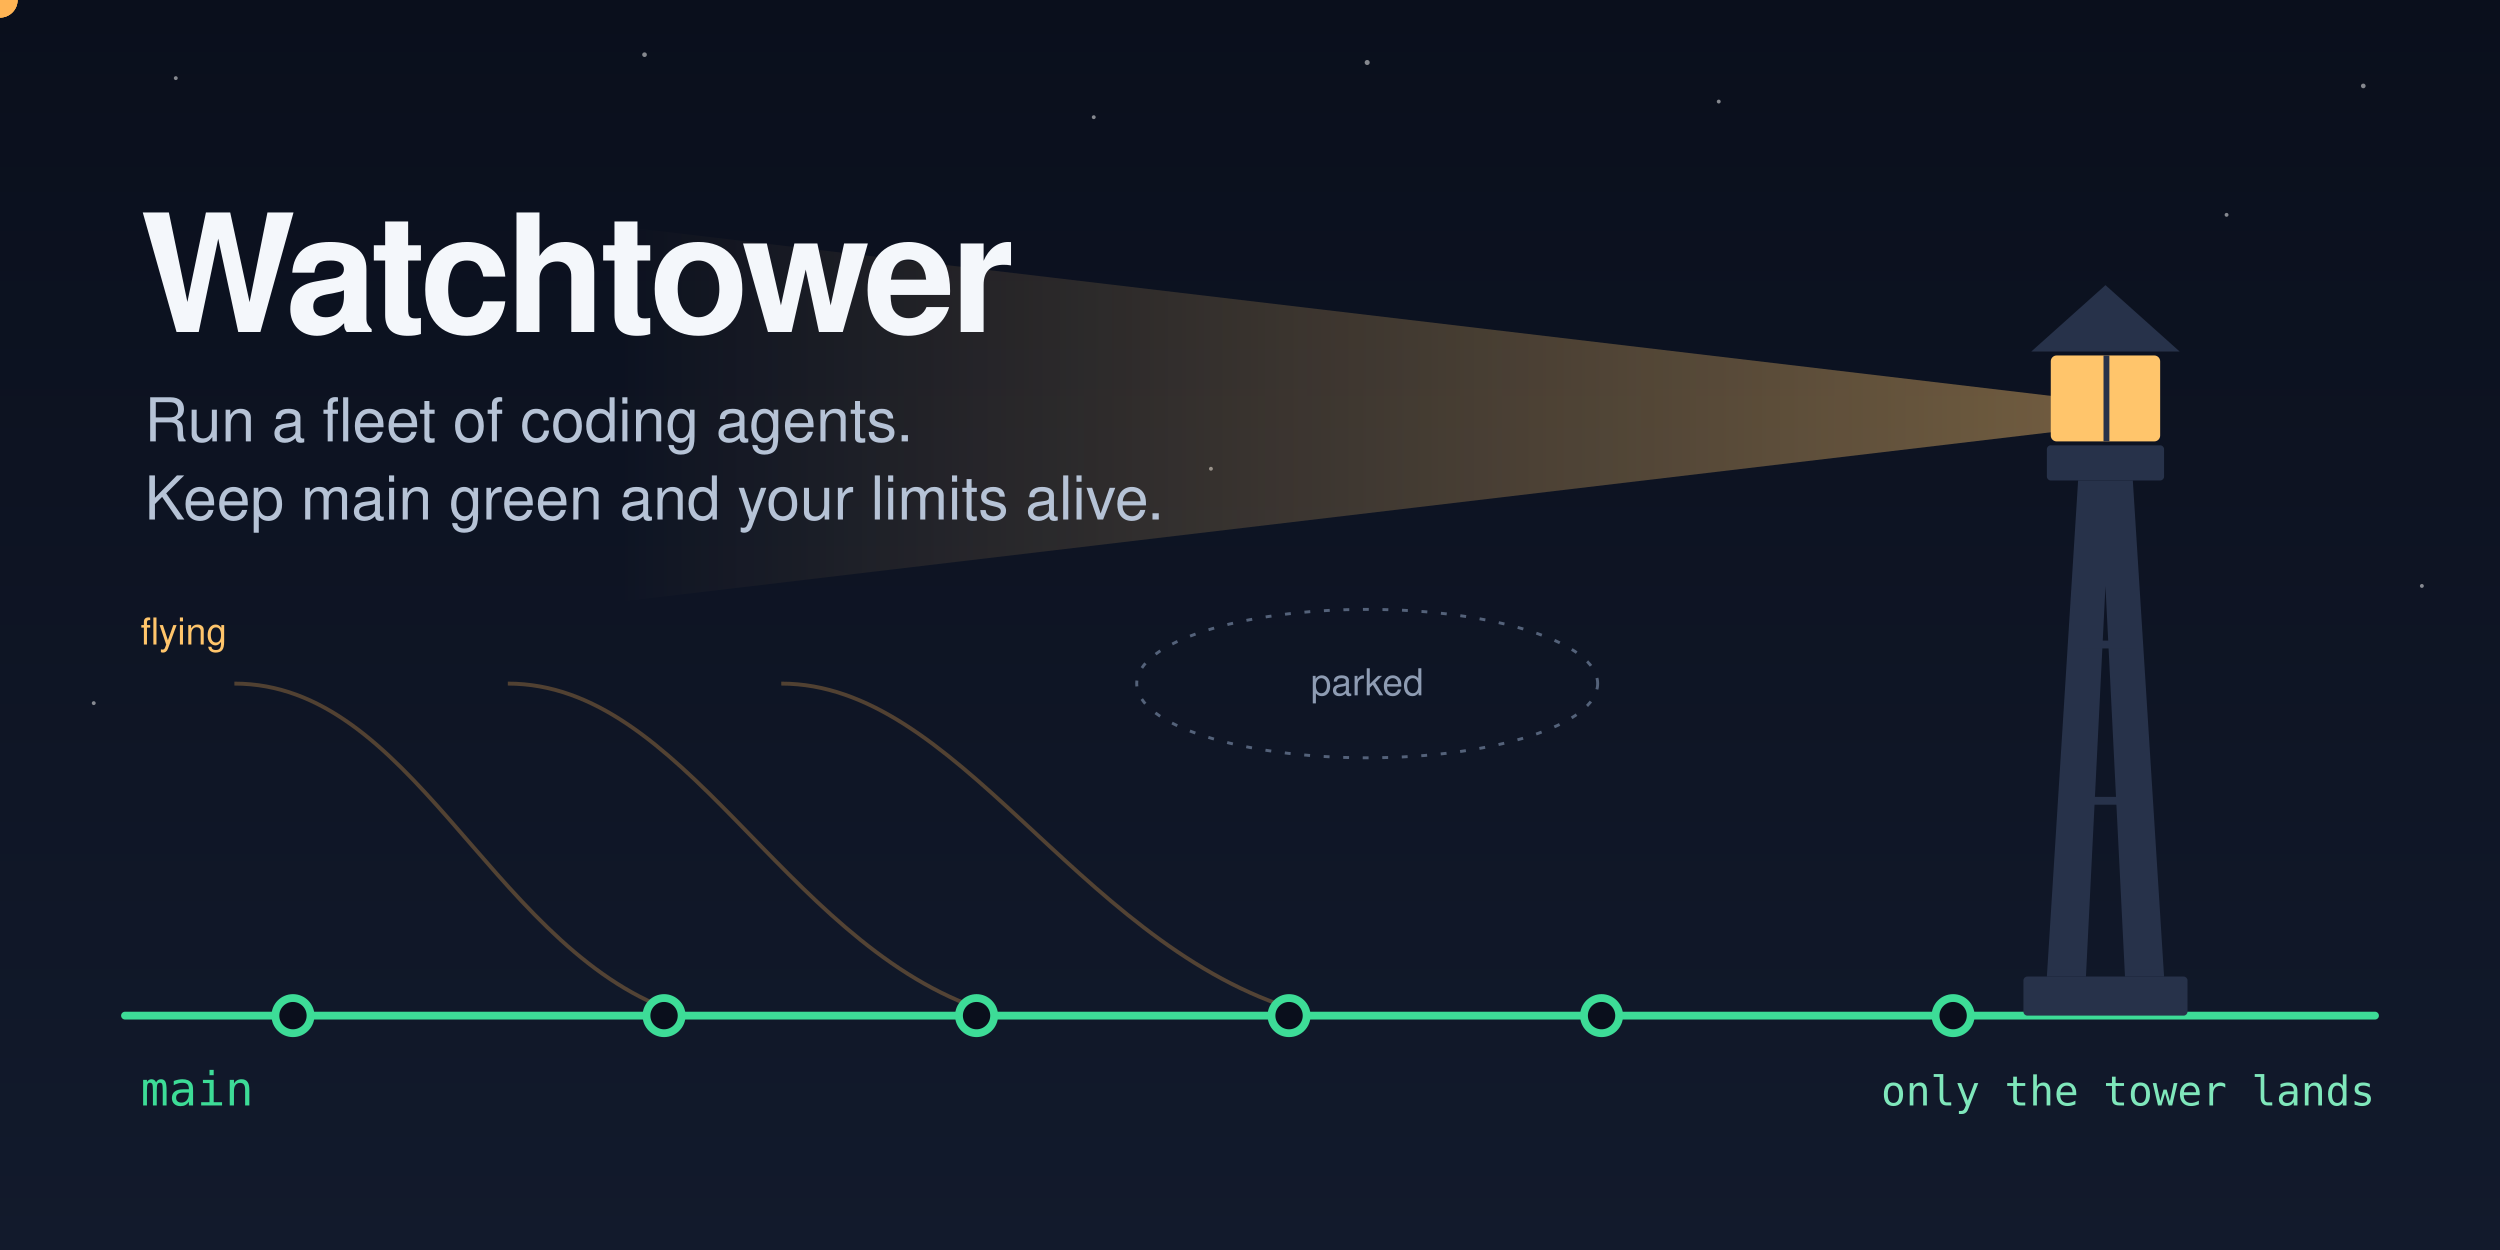
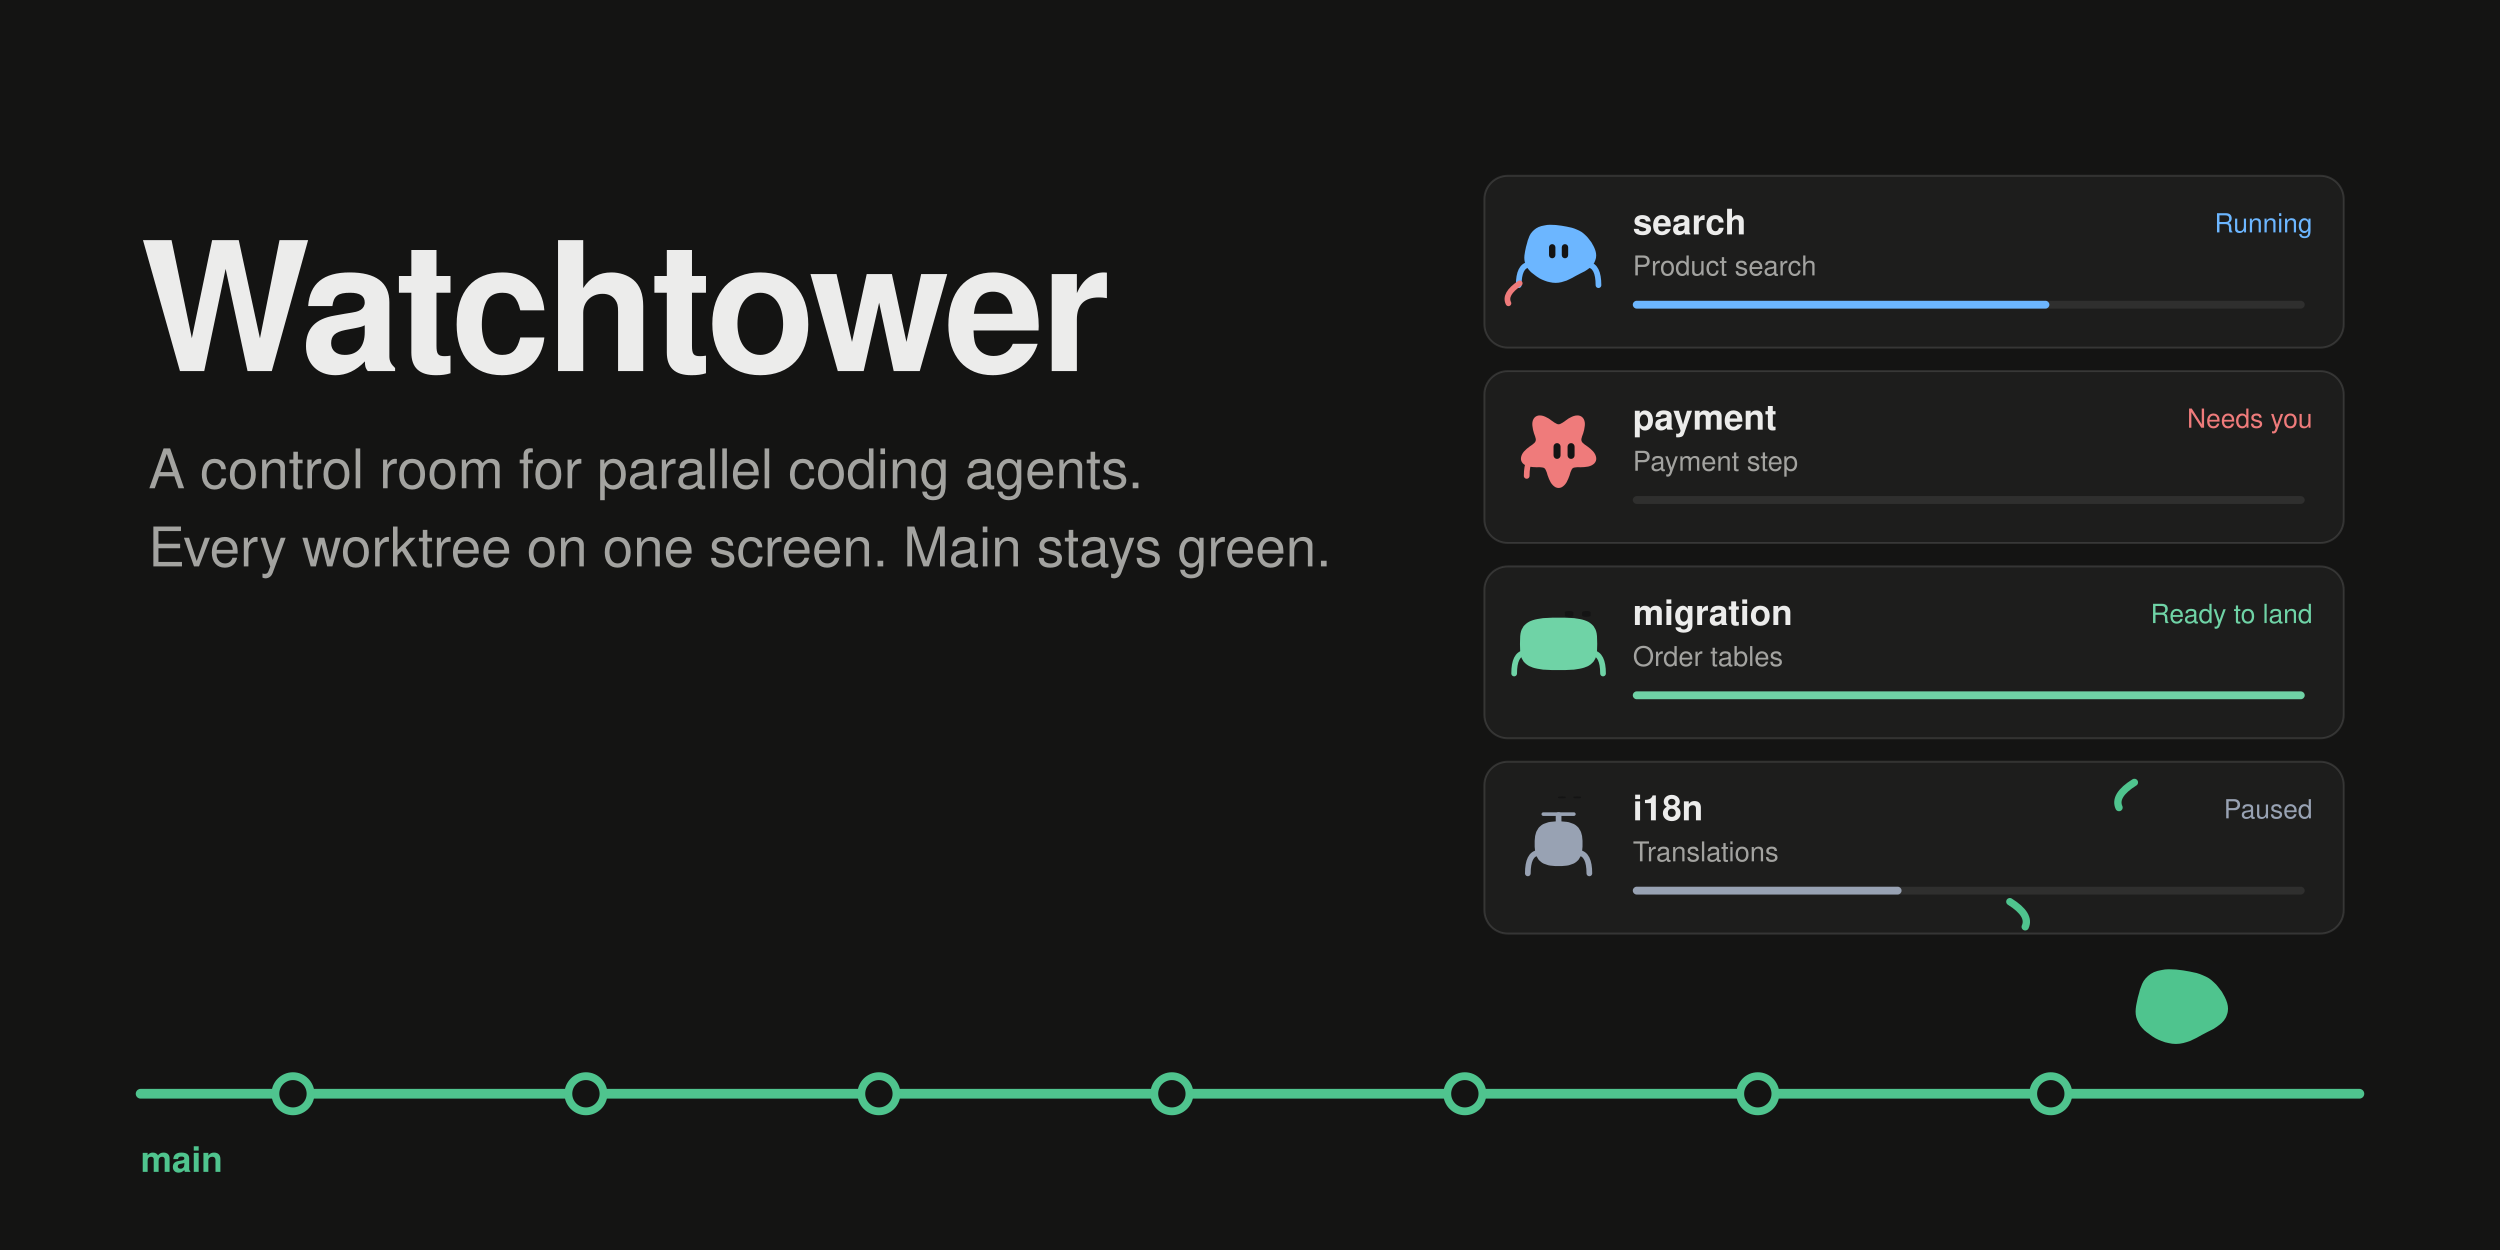
- <svg xmlns="http://www.w3.org/2000/svg" viewBox="0 0 1280 640" width="1280" height="640" role="img" aria-label="Watchtower: a lit tower watches agents land on the main branch while others wait parked in a holding ring.">
-   <defs>
-     <linearGradient id="sky" x1="0" y1="0" x2="0" y2="1">
-       <stop offset="0" stop-color="#0A0F1C" />
-       <stop offset="1" stop-color="#121A2C" />
-     </linearGradient>
-     <linearGradient id="beam" x1="1" y1="0" x2="0" y2="0">
-       <stop offset="0" stop-color="#FFC56B" stop-opacity=".42" />
-       <stop offset="1" stop-color="#FFC56B" stop-opacity="0" />
-     </linearGradient>
-     <style>
-       text{font-family:-apple-system,BlinkMacSystemFont,"Segoe UI",Helvetica,Arial,sans-serif}
-       .mono{font-family:ui-monospace,SFMono-Regular,Menlo,Consolas,monospace}
-     </style>
-   </defs>
-   <rect width="1280" height="640" fill="url(#sky)" />
-   <g fill="#fff" opacity=".5">
-     <circle cx="90" cy="40" r="1" />
-     <circle cx="330" cy="28" r="1.2" />
-     <circle cx="560" cy="60" r="1" />
-     <circle cx="700" cy="32" r="1.3" />
-     <circle cx="880" cy="52" r="1" />
-     <circle cx="1210" cy="44" r="1.2" />
-     <circle cx="1140" cy="110" r="1" />
-     <circle cx="620" cy="240" r="1" />
-     <circle cx="48" cy="360" r="1" />
-     <circle cx="1240" cy="300" r="1" />
-   </g>
-   <g transform="translate(1078 212)">
-     <polygon points="0,-6 -760,-96 -760,96 0,6" fill="url(#beam)">
-       <animateTransform attributeName="transform" type="rotate" values="-13;11;-13" dur="9s" repeatCount="indefinite" calcMode="spline" keySplines=".45 0 .55 1;.45 0 .55 1" />
-     </polygon>
-   </g>
-   <text x="72" y="170" font-size="84" font-weight="750" letter-spacing="-2.5" fill="#F4F7FB">Watchtower</text>
-   <text x="74" y="226" font-size="31" fill="#B6C3D6">Run a fleet of coding agents.</text>
-   <text x="74" y="266" font-size="31" fill="#B6C3D6">Keep main green and your limits alive.</text>
-   <ellipse cx="700" cy="350" rx="118" ry="38" fill="none" stroke="#54627A" stroke-width="1.5" stroke-dasharray="3 7" />
-   <g fill="#7C8AA2">
-     <circle r="7">
-       <animateMotion dur="14s" repeatCount="indefinite" path="M818,350 a118,38 0 1,0 -236,0 a118,38 0 1,0 236,0" />
-     </circle>
-     <circle r="7">
-       <animateMotion dur="14s" begin="-2.8s" repeatCount="indefinite" path="M818,350 a118,38 0 1,0 -236,0 a118,38 0 1,0 236,0" />
-     </circle>
-     <circle r="7">
-       <animateMotion dur="14s" begin="-5.6s" repeatCount="indefinite" path="M818,350 a118,38 0 1,0 -236,0 a118,38 0 1,0 236,0" />
-     </circle>
-     <circle r="7">
-       <animateMotion dur="14s" begin="-8.4s" repeatCount="indefinite" path="M818,350 a118,38 0 1,0 -236,0 a118,38 0 1,0 236,0" />
-     </circle>
-     <circle r="7">
-       <animateMotion dur="14s" begin="-11.2s" repeatCount="indefinite" path="M818,350 a118,38 0 1,0 -236,0 a118,38 0 1,0 236,0" />
-     </circle>
-   </g>
-   <text x="700" y="356" text-anchor="middle" font-size="19" fill="#8E9CB3">parked</text>
-   <g fill="none" stroke="#FFB454" stroke-opacity=".28" stroke-width="2">
-     <path id="a" d="M120,350 C210,350 250,480 340,516" />
-     <path id="b" d="M260,350 C350,350 400,480 500,516" />
-     <path id="c" d="M400,350 C490,350 550,480 660,516" />
-   </g>
-   <g fill="#FFB454">
-     <circle r="9">
-       <animateMotion dur="6s" repeatCount="indefinite" path="M120,350 C210,350 250,480 340,516" />
-       <animate attributeName="opacity" values="0;1;1;0" keyTimes="0;.08;.92;1" dur="6s" repeatCount="indefinite" />
-     </circle>
-     <circle r="9">
-       <animateMotion dur="6s" begin="-2s" repeatCount="indefinite" path="M260,350 C350,350 400,480 500,516" />
-       <animate attributeName="opacity" values="0;1;1;0" keyTimes="0;.08;.92;1" dur="6s" begin="-2s" repeatCount="indefinite" />
-     </circle>
-     <circle r="9">
-       <animateMotion dur="6s" begin="-4s" repeatCount="indefinite" path="M400,350 C490,350 550,480 660,516" />
-       <animate attributeName="opacity" values="0;1;1;0" keyTimes="0;.08;.92;1" dur="6s" begin="-4s" repeatCount="indefinite" />
-     </circle>
-   </g>
-   <text x="72" y="330" font-size="19" fill="#FFC56B">flying</text>
-   <line x1="64" y1="520" x2="1216" y2="520" stroke="#3DDC97" stroke-width="4" stroke-linecap="round" />
-   <g fill="#0A0F1C" stroke="#3DDC97" stroke-width="4">
-     <circle cx="150" cy="520" r="9" />
-     <circle cx="340" cy="520" r="9" />
-     <circle cx="500" cy="520" r="9" />
-     <circle cx="660" cy="520" r="9" />
-     <circle cx="820" cy="520" r="9" />
-     <circle cx="1000" cy="520" r="9" />
-   </g>
-   <text x="72" y="566" class="mono" font-size="24" fill="#3DDC97">main</text>
-   <text x="1216" y="566" text-anchor="end" class="mono" font-size="21" fill="#7FE7BB">only the tower lands</text>
-   <g fill="#27324A">
-     <polygon points="1048,500 1064,246 1092,246 1108,500 1088,500 1078,300 1068,500" />
-     <rect x="1036" y="500" width="84" height="20" rx="2" />
-     <rect x="1048" y="228" width="60" height="18" rx="2" />
-     <polygon points="1040,180 1116,180 1078,146" />
-   </g>
-   <g stroke="#27324A" stroke-width="4">
-     <line x1="1064" y1="330" x2="1094" y2="330" />
-     <line x1="1059" y1="410" x2="1099" y2="410" />
-   </g>
-   <rect x="1050" y="182" width="56" height="44" rx="3" fill="#FFC56B" />
-   <rect x="1077" y="182" width="3" height="44" fill="#27324A" />
+ <svg xmlns="http://www.w3.org/2000/svg" viewBox="0 0 1280 640" width="1280" height="640" role="img" aria-label="Watchtower: every worktree and agent on one screen, each landing on main in turn">
+   <style>/* The fleet's faces: body shape by class, what they do by state. Only transform and opacity move. */
+ .av .body{fill:currentColor}
+ .av .arm,.av .ant,.av .stem{fill:none;stroke:currentColor;stroke-width:2.5;stroke-linecap:round}
+ .av .ping,.av .blade{fill:currentColor}
+ .av .eye{fill:#141414;transform-box:fill-box;transform-origin:center}
+ .av .lens{fill:none;stroke:#141414;stroke-width:1.2}
+ .av .arm{transform-box:fill-box}
+ .av .arm.l{transform-origin:100% 0}
+ .av .arm.r{transform-origin:0 0}
+ .av .core,.av .blade,.av .ping{transform-box:fill-box;transform-origin:center}
+ .av .z{fill:currentColor;font:600 7px -apple-system,sans-serif;opacity:0}
+ 
+ /* Waiting for its turn: dim, blinks, glances around. */
+ .is-planned{opacity:.72}
+ .is-planned .gaze{animation:av-glance 6s ease-in-out infinite}
+ .is-planned .eye{animation:av-blink 5.2s linear infinite}
+ 
+ /* Working. Each class has its own job. */
+ .is-flying .eye{animation:av-blink 3.8s linear infinite}
+ 
+ /* liner: at the keyboard, arms typing, eyes on the work. */
+ .c-liner.is-flying .core{animation:av-nod .9s ease-in-out infinite}
+ .c-liner.is-flying .arm.l{animation:av-type-l .34s ease-in-out infinite}
+ .c-liner.is-flying .arm.r{animation:av-type-r .34s ease-in-out infinite -.17s}
+ .c-liner.is-flying .gaze{animation:av-read 2.2s ease-in-out infinite}
+ 
+ /* scout: searching, leans left and right, antenna pinging. */
+ .c-scout.is-flying .core{animation:av-lean 2.6s ease-in-out infinite}
+ .c-scout.is-flying .gaze{animation:av-scan 2.6s ease-in-out infinite}
+ .c-scout.is-flying .ping{animation:av-ping .8s ease-in-out infinite}
+ .c-scout.is-flying .arm.l{animation:av-sway-l 1.3s ease-in-out infinite}
+ .c-scout.is-flying .arm.r{animation:av-sway-r 1.3s ease-in-out infinite}
+ 
+ /* freighter: heavy lifting, slow push up with both arms. */
+ .c-freighter.is-flying .core{animation:av-heave 2.4s ease-in-out infinite}
+ .c-freighter.is-flying .arm.l{animation:av-lift-l 2.4s ease-in-out infinite}
+ .c-freighter.is-flying .arm.r{animation:av-lift-r 2.4s ease-in-out infinite}
+ 
+ /* prop: hovers with its rotor spinning. */
+ .c-prop.is-flying .core{animation:av-hover 1.1s ease-in-out infinite}
+ .c-prop.is-flying .blade{animation:av-spin .18s linear infinite}
+ .c-prop.is-flying .arm.l,.c-prop.is-flying .arm.r{animation:av-hover 1.1s ease-in-out infinite}
+ 
+ /* ace: quick and sure, spins through problems. */
+ .c-ace.is-flying .core{animation:av-turn 3.2s ease-in-out infinite}
+ .c-ace.is-flying .arm.l{animation:av-type-l .5s ease-in-out infinite}
+ .c-ace.is-flying .arm.r{animation:av-type-r .5s ease-in-out infinite -.25s}
+ 
+ /* inspector: reads line by line through its lens. */
+ .c-inspector.is-flying .core{animation:av-nod 2s ease-in-out infinite}
+ .c-inspector.is-flying .gaze{animation:av-read 2s ease-in-out infinite}
+ .c-inspector.is-flying .arm.r{animation:av-sway-r 2s ease-in-out infinite}
+ 
+ /* Delivered: waits, tapping a raised arm. In review: reads along, nodding. */
+ .is-candidate .core{animation:av-breathe 2.6s ease-in-out infinite}
+ .is-candidate .gaze{transform:translate(1.2px,-1px)}
+ .is-candidate .arm.r{transform:rotate(-62deg);animation:av-tap 1s ease-in-out infinite}
+ .is-review .core{animation:av-nod 1.8s ease-in-out infinite}
+ .is-review .gaze{animation:av-read 2.4s ease-in-out infinite}
+ .is-review .arm.r{transform:rotate(-62deg)}
+ 
+ /* Ready to land: pleased, bouncing lightly. */
+ .is-cleared .eye,.is-landed .eye{transform:scale(1.35,.42)}
+ .is-cleared .core{animation:av-bounce 1.4s ease-in-out infinite}
+ .is-cleared .arm.l{animation:av-sway-l 1.4s ease-in-out infinite}
+ .is-cleared .arm.r{animation:av-sway-r 1.4s ease-in-out infinite}
+ 
+ /* Landed: both arms up, cheering now and then. */
+ .is-landed .arm.l{transform:rotate(122deg);animation:av-cheer-l 3.6s ease-in-out infinite}
+ .is-landed .arm.r{transform:rotate(-122deg);animation:av-cheer-r 3.6s ease-in-out infinite}
+ .is-landed .core{animation:av-hop 3.6s ease-in-out infinite}
+ 
+ /* Paused: asleep, deep breaths, a z floating up. */
+ .is-parked .eye{transform:scale(1.2,.14)}
+ .is-parked .core{animation:av-sleep 4.4s ease-in-out infinite}
+ .is-parked .z1{animation:av-z 3.6s ease-out infinite}
+ .is-parked .z2{animation:av-z 3.6s ease-out infinite -1.8s}
+ 
+ /* Needs you: eyes wide, hops and waves. The one state that asks for attention. */
+ .is-blocked .eye{transform:scale(1.1,1.12)}
+ .is-blocked .core{animation:av-hop 1.2s ease-in-out infinite}
+ .is-blocked .arm.r{transform:rotate(-124deg);animation:av-wave .7s ease-in-out infinite}
+ 
+ @keyframes av-blink{0%,92%,100%{transform:scaleY(1)}96%{transform:scaleY(.1)}}
+ @keyframes av-glance{0%,40%,100%{transform:translateX(0)}50%,62%{transform:translateX(1.4px)}72%,84%{transform:translateX(-1.2px)}}
+ @keyframes av-breathe{50%{transform:translateY(-.7px) scale(1.025,.98)}}
+ @keyframes av-sleep{50%{transform:translateY(.8px) scale(1.05,.95)}}
+ @keyframes av-nod{50%{transform:translateY(1px) rotate(1.5deg)}}
+ @keyframes av-read{0%,100%{transform:translate(-1.6px,.6px)}50%{transform:translate(1.6px,.6px)}}
+ @keyframes av-scan{0%,100%{transform:translateX(-2.6px)}50%{transform:translateX(2.6px)}}
+ @keyframes av-lean{0%,100%{transform:rotate(-6deg)}50%{transform:rotate(6deg)}}
+ @keyframes av-ping{50%{opacity:.2;transform:scale(1.5)}}
+ @keyframes av-type-l{50%{transform:rotate(18deg)}}
+ @keyframes av-type-r{50%{transform:rotate(-18deg)}}
+ @keyframes av-sway-l{50%{transform:rotate(12deg)}}
+ @keyframes av-sway-r{50%{transform:rotate(-12deg)}}
+ @keyframes av-heave{0%,100%{transform:translateY(1.5px) scale(1.03,.96)}50%{transform:translateY(-2.5px) scale(.98,1.03)}}
+ @keyframes av-lift-l{0%,100%{transform:rotate(10deg)}50%{transform:rotate(60deg)}}
+ @keyframes av-lift-r{0%,100%{transform:rotate(-10deg)}50%{transform:rotate(-60deg)}}
+ @keyframes av-hover{0%,100%{transform:translateY(1.5px)}50%{transform:translateY(-2px)}}
+ @keyframes av-spin{50%{transform:scaleX(.15)}}
+ @keyframes av-turn{0%,100%{transform:rotate(-14deg) scale(1)}50%{transform:rotate(14deg) scale(1.06)}}
+ @keyframes av-tap{0%,100%{transform:rotate(-62deg)}50%{transform:rotate(-40deg)}}
+ @keyframes av-bounce{50%{transform:translateY(-1.8px)}}
+ @keyframes av-cheer-l{0%,70%,100%{transform:rotate(122deg)}80%{transform:rotate(150deg)}90%{transform:rotate(110deg)}}
+ @keyframes av-cheer-r{0%,70%,100%{transform:rotate(-122deg)}80%{transform:rotate(-150deg)}90%{transform:rotate(-110deg)}}
+ @keyframes av-hop{0%,60%,100%{transform:translateY(0)}72%{transform:translateY(-3.2px)}84%{transform:translateY(.8px)}}
+ @keyframes av-wave{0%,100%{transform:rotate(-150deg)}50%{transform:rotate(-100deg)}}
+ @keyframes av-z{0%{opacity:0;transform:translate(0,3px)}20%{opacity:.9}100%{opacity:0;transform:translate(3px,-6px)}}
+ @media (prefers-reduced-motion: reduce){.av *{animation:none!important}}
+ </style>
+   <rect x="0" y="0" width="1280" height="640" rx="0" fill="#141413" />
+   <text x="72" y="190" font-family="-apple-system,BlinkMacSystemFont,'Segoe UI',Helvetica,Arial,sans-serif" font-size="92" font-weight="800" fill="#ececeb" text-anchor="start" letter-spacing="-2">Watchtower</text>
+   <text x="76" y="250" font-family="-apple-system,BlinkMacSystemFont,'Segoe UI',Helvetica,Arial,sans-serif" font-size="28" font-weight="500" fill="#a3a3a0" text-anchor="start">A control room for parallel coding agents.</text>
+   <text x="76" y="290" font-family="-apple-system,BlinkMacSystemFont,'Segoe UI',Helvetica,Arial,sans-serif" font-size="28" font-weight="500" fill="#a3a3a0" text-anchor="start">Every worktree on one screen. Main stays green.</text>
+   <rect x="760" y="90" width="440" height="88" rx="12" fill="#1d1d1c" stroke="#ffffff1f" />
+   <g class="av c-liner is-flying" style="color:#6cb6ff" transform="translate(770,104) scale(1.166667)">
+     <path class="arm l" d="M11.0 27.0q-4.5 .6-4.5 9" />
+     <path class="arm r" d="M37.0 27.0q4.5 .6 4.5 9" />
+     <g class="core">
+       <path class="body" d="M40.2 21.0Q40.5 22.0 40.5 23.0Q40.5 24.1 40.1 25.1Q39.8 26.1 39.1 27.0Q38.4 27.9 37.4 28.6Q36.5 29.3 35.5 29.9Q34.5 30.4 33.5 30.9Q32.5 31.4 31.6 31.9Q30.6 32.4 29.6 33.0Q28.6 33.5 27.5 34.0Q26.4 34.4 25.2 34.7Q24.0 35.0 22.7 35.0Q21.4 35.0 20.2 34.7Q19.0 34.5 17.8 34.0Q16.7 33.6 15.6 33.0Q14.6 32.4 13.7 31.7Q12.7 31.0 11.9 30.3Q11.1 29.5 10.5 28.7Q9.9 27.8 9.5 26.8Q9.1 25.9 9.0 24.9Q8.9 23.9 9.0 23.0Q9.1 22.0 9.3 21.1Q9.5 20.2 9.7 19.2Q10.0 18.3 10.2 17.4Q10.4 16.4 10.8 15.5Q11.1 14.5 11.7 13.5Q12.3 12.6 13.2 11.8Q14.1 11.0 15.2 10.5Q16.4 10.0 17.7 9.8Q19.0 9.5 20.2 9.5Q21.5 9.5 22.8 9.6Q24.0 9.8 25.2 9.9Q26.3 10.1 27.5 10.3Q28.6 10.5 29.8 10.8Q30.9 11.1 32.0 11.6Q33.0 12.0 34.0 12.6Q34.9 13.2 35.7 14.0Q36.5 14.7 37.1 15.5Q37.8 16.4 38.4 17.2Q38.9 18.1 39.4 19.0Q39.9 20.0 40.2 21.0Z" />
+       <g class="gaze">
+         <rect class="eye" x="19.8" y="18.0" width="2.8" height="6.2" rx="1.4" />
+         <rect class="eye" x="25.4" y="18.0" width="2.8" height="6.2" rx="1.4" />
+       </g>
+       <text class="z z1" x="35" y="12">z</text>
+       <text class="z z2" x="39" y="7">z</text>
+     </g>
+   </g>
+   <text x="836" y="120" font-family="-apple-system,BlinkMacSystemFont,'Segoe UI',Helvetica,Arial,sans-serif" font-size="18" font-weight="750" fill="#ececeb" text-anchor="start">search</text>
+   <text x="1184" y="119" font-family="-apple-system,BlinkMacSystemFont,'Segoe UI',Helvetica,Arial,sans-serif" font-size="13.5" font-weight="500" fill="#6cb6ff" text-anchor="end">Running</text>
+   <text x="836" y="141" font-family="-apple-system,BlinkMacSystemFont,'Segoe UI',Helvetica,Arial,sans-serif" font-size="14" font-weight="400" fill="#a3a3a0" text-anchor="start">Product search</text>
+   <rect x="836" y="154" width="344" height="4" rx="2" fill="#ffffff14" />
+   <rect x="836" y="154" width="213.28" height="4" rx="2" fill="#6cb6ff" />
+   <rect x="760" y="190" width="440" height="88" rx="12" fill="#1d1d1c" stroke="#ffffff1f" />
+   <g class="av c-ace is-blocked" style="color:#ef7b7b" transform="translate(770,204) scale(1.166667)">
+     <path class="arm l" d="M14.5 25.0q-4.5 .6-4.5 9" />
+     <path class="arm r" d="M33.5 25.0q4.5 .6 4.5 9" />
+     <g class="core">
+       <path class="body" d="M36.7 21.1Q38.0 22.0 39.2 23.3Q40.3 24.6 40.5 26.0Q40.7 27.4 39.7 28.5Q38.7 29.5 37.0 29.9Q35.3 30.2 33.7 30.2Q32.1 30.1 31.1 30.3Q30.1 30.4 29.7 31.3Q29.2 32.2 28.8 33.8Q28.3 35.3 27.5 36.8Q26.6 38.3 25.3 39.0Q24.0 39.6 22.7 39.0Q21.4 38.3 20.5 36.8Q19.7 35.3 19.2 33.8Q18.8 32.2 18.3 31.3Q17.9 30.4 16.9 30.3Q15.9 30.1 14.3 30.2Q12.7 30.2 11.0 29.9Q9.3 29.5 8.3 28.5Q7.3 27.4 7.5 26.0Q7.7 24.6 8.8 23.3Q10.0 22.0 11.3 21.1Q12.7 20.2 13.4 19.5Q14.1 18.8 14.0 17.8Q13.8 16.8 13.2 15.3Q12.7 13.8 12.5 12.0Q12.3 10.3 13.0 9.0Q13.7 7.8 15.1 7.5Q16.5 7.3 18.1 8.0Q19.7 8.7 20.9 9.7Q22.2 10.7 23.1 11.1Q24.0 11.6 24.9 11.1Q25.8 10.7 27.1 9.7Q28.3 8.7 29.9 8.0Q31.5 7.3 32.9 7.5Q34.3 7.8 35.0 9.0Q35.7 10.3 35.5 12.0Q35.3 13.8 34.8 15.3Q34.2 16.8 34.0 17.8Q33.9 18.8 34.6 19.5Q35.3 20.2 36.7 21.1Z" />
+       <g class="gaze">
+         <rect class="eye" x="19.8" y="17.5" width="2.8" height="6.2" rx="1.4" />
+         <rect class="eye" x="25.4" y="17.5" width="2.8" height="6.2" rx="1.4" />
+       </g>
+       <text class="z z1" x="35" y="12">z</text>
+       <text class="z z2" x="39" y="7">z</text>
+     </g>
+   </g>
+   <text x="836" y="220" font-family="-apple-system,BlinkMacSystemFont,'Segoe UI',Helvetica,Arial,sans-serif" font-size="18" font-weight="750" fill="#ececeb" text-anchor="start">payment</text>
+   <text x="1184" y="219" font-family="-apple-system,BlinkMacSystemFont,'Segoe UI',Helvetica,Arial,sans-serif" font-size="13.5" font-weight="500" fill="#ef7b7b" text-anchor="end">Needs you</text>
+   <text x="836" y="241" font-family="-apple-system,BlinkMacSystemFont,'Segoe UI',Helvetica,Arial,sans-serif" font-size="14" font-weight="400" fill="#a3a3a0" text-anchor="start">Payment step</text>
+   <rect x="836" y="254" width="344" height="4" rx="2" fill="#ffffff14" />
+   <rect x="760" y="290" width="440" height="88" rx="12" fill="#1d1d1c" stroke="#ffffff1f" />
+   <g class="av c-freighter is-cleared" style="color:#6fd3a6" transform="translate(770,304) scale(1.166667)">
+     <path class="arm l" d="M9.0 26.0q-4.5 .6-4.5 9" />
+     <path class="arm r" d="M39.0 26.0q4.5 .6 4.5 9" />
+     <g class="core">
+       <path class="body" d="M40.9 20.2Q41.0 22.0 40.9 23.8Q40.9 25.6 40.7 26.6Q40.5 27.6 40.2 28.3Q39.8 29.0 39.4 29.7Q38.9 30.3 38.3 30.8Q37.7 31.3 37.0 31.7Q36.2 32.1 35.3 32.4Q34.4 32.7 33.3 32.9Q32.2 33.1 30.8 33.3Q29.4 33.4 26.7 33.5Q24.0 33.5 21.3 33.5Q18.6 33.4 17.2 33.3Q15.8 33.1 14.7 32.9Q13.6 32.7 12.7 32.4Q11.8 32.1 11.0 31.7Q10.3 31.3 9.7 30.8Q9.1 30.3 8.6 29.7Q8.2 29.0 7.8 28.3Q7.5 27.6 7.3 26.6Q7.1 25.6 7.1 23.8Q7.0 22.0 7.1 20.2Q7.1 18.4 7.3 17.4Q7.5 16.4 7.8 15.7Q8.2 15.0 8.6 14.3Q9.1 13.7 9.7 13.2Q10.3 12.7 11.0 12.3Q11.8 11.9 12.7 11.6Q13.6 11.3 14.7 11.1Q15.8 10.9 17.2 10.7Q18.6 10.6 21.3 10.5Q24.0 10.5 26.7 10.5Q29.4 10.6 30.8 10.7Q32.2 10.9 33.3 11.1Q34.4 11.3 35.3 11.6Q36.2 11.9 37.0 12.3Q37.7 12.7 38.3 13.2Q38.9 13.7 39.4 14.3Q39.8 15.0 40.2 15.7Q40.5 16.4 40.7 17.4Q40.9 18.4 40.9 20.2Z" />
+       <g class="gaze">
+         <rect class="eye" x="19.8" y="18.0" width="2.8" height="6.2" rx="1.4" />
+         <rect class="eye" x="25.4" y="18.0" width="2.8" height="6.2" rx="1.4" />
+       </g>
+       <text class="z z1" x="35" y="12">z</text>
+       <text class="z z2" x="39" y="7">z</text>
+     </g>
+   </g>
+   <text x="836" y="320" font-family="-apple-system,BlinkMacSystemFont,'Segoe UI',Helvetica,Arial,sans-serif" font-size="18" font-weight="750" fill="#ececeb" text-anchor="start">migration</text>
+   <text x="1184" y="319" font-family="-apple-system,BlinkMacSystemFont,'Segoe UI',Helvetica,Arial,sans-serif" font-size="13.5" font-weight="500" fill="#6fd3a6" text-anchor="end">Ready to land</text>
+   <text x="836" y="341" font-family="-apple-system,BlinkMacSystemFont,'Segoe UI',Helvetica,Arial,sans-serif" font-size="14" font-weight="400" fill="#a3a3a0" text-anchor="start">Order tables</text>
+   <rect x="836" y="354" width="344" height="4" rx="2" fill="#ffffff14" />
+   <rect x="836" y="354" width="344" height="4" rx="2" fill="#6fd3a6" />
+   <rect x="760" y="390" width="440" height="88" rx="12" fill="#1d1d1c" stroke="#ffffff1f" />
+   <g class="av c-prop is-parked" style="color:#98a2b3" transform="translate(770,404) scale(1.166667)">
+     <path class="arm l" d="M15.0 28.0q-4.5 .6-4.5 9" />
+     <path class="arm r" d="M33.0 28.0q4.5 .6 4.5 9" />
+     <g class="core">
+       <path class="stem" d="M24 14.4v-3" />
+       <rect class="blade" x="16.5" y="10.2" width="15" height="1.6" rx=".8" />
+       <path class="body" d="M34.5 22.7Q34.5 24.0 34.5 25.3Q34.4 26.6 34.3 27.4Q34.1 28.2 33.9 28.9Q33.7 29.6 33.3 30.1Q33.0 30.7 32.6 31.2Q32.2 31.6 31.7 32.0Q31.2 32.4 30.6 32.7Q29.9 33.0 29.2 33.2Q28.5 33.5 27.6 33.6Q26.8 33.7 25.4 33.8Q24.0 33.8 22.6 33.8Q21.2 33.7 20.4 33.6Q19.5 33.5 18.8 33.2Q18.1 33.0 17.4 32.7Q16.8 32.4 16.3 32.0Q15.8 31.6 15.4 31.2Q15.0 30.7 14.7 30.1Q14.3 29.6 14.1 28.9Q13.9 28.2 13.7 27.4Q13.6 26.6 13.5 25.3Q13.5 24.0 13.5 22.7Q13.6 21.4 13.7 20.6Q13.9 19.8 14.1 19.1Q14.3 18.4 14.7 17.9Q15.0 17.3 15.4 16.8Q15.8 16.4 16.3 16.0Q16.8 15.6 17.4 15.3Q18.1 15.0 18.8 14.8Q19.5 14.5 20.4 14.4Q21.2 14.3 22.6 14.2Q24.0 14.2 25.4 14.2Q26.8 14.3 27.6 14.4Q28.5 14.5 29.2 14.8Q29.9 15.0 30.6 15.3Q31.2 15.6 31.7 16.0Q32.2 16.4 32.6 16.8Q33.0 17.3 33.3 17.9Q33.7 18.4 33.9 19.1Q34.1 19.8 34.3 20.6Q34.4 21.4 34.5 22.7Z" />
+       <g class="gaze">
+         <rect class="eye" x="19.8" y="23.0" width="2.8" height="6.2" rx="1.4" />
+         <rect class="eye" x="25.4" y="23.0" width="2.8" height="6.2" rx="1.4" />
+       </g>
+       <text class="z z1" x="35" y="12">z</text>
+       <text class="z z2" x="39" y="7">z</text>
+     </g>
+   </g>
+   <text x="836" y="420" font-family="-apple-system,BlinkMacSystemFont,'Segoe UI',Helvetica,Arial,sans-serif" font-size="18" font-weight="750" fill="#ececeb" text-anchor="start">i18n</text>
+   <text x="1184" y="419" font-family="-apple-system,BlinkMacSystemFont,'Segoe UI',Helvetica,Arial,sans-serif" font-size="13.5" font-weight="500" fill="#98a2b3" text-anchor="end">Paused</text>
+   <text x="836" y="441" font-family="-apple-system,BlinkMacSystemFont,'Segoe UI',Helvetica,Arial,sans-serif" font-size="14" font-weight="400" fill="#a3a3a0" text-anchor="start">Translations</text>
+   <rect x="836" y="454" width="344" height="4" rx="2" fill="#ffffff14" />
+   <rect x="836" y="454" width="137.6" height="4" rx="2" fill="#98a2b3" />
+   <line x1="72" y1="560" x2="1208" y2="560" stroke="#4fc48e" stroke-width="5" stroke-linecap="round" />
+   <circle cx="150" cy="560" r="9" fill="#141413" stroke="#4fc48e" stroke-width="4" />
+   <circle cx="300" cy="560" r="9" fill="#141413" stroke="#4fc48e" stroke-width="4" />
+   <circle cx="450" cy="560" r="9" fill="#141413" stroke="#4fc48e" stroke-width="4" />
+   <circle cx="600" cy="560" r="9" fill="#141413" stroke="#4fc48e" stroke-width="4" />
+   <circle cx="750" cy="560" r="9" fill="#141413" stroke="#4fc48e" stroke-width="4" />
+   <circle cx="900" cy="560" r="9" fill="#141413" stroke="#4fc48e" stroke-width="4" />
+   <circle cx="1050" cy="560" r="9" fill="#141413" stroke="#4fc48e" stroke-width="4" />
+   <text x="72" y="600" font-family="-apple-system,BlinkMacSystemFont,'Segoe UI',Helvetica,Arial,sans-serif" font-size="18" font-weight="700" fill="#4fc48e" text-anchor="start">main</text>
+   <g class="av c-liner is-landed" style="color:#4fc48e" transform="translate(1080,482) scale(1.5)">
+     <path class="arm l" d="M11.0 27.0q-4.5 .6-4.5 9" />
+     <path class="arm r" d="M37.0 27.0q4.5 .6 4.5 9" />
+     <g class="core">
+       <path class="body" d="M40.2 21.0Q40.5 22.0 40.5 23.0Q40.5 24.1 40.1 25.1Q39.8 26.1 39.1 27.0Q38.4 27.9 37.4 28.6Q36.5 29.3 35.5 29.9Q34.5 30.4 33.5 30.9Q32.5 31.4 31.6 31.9Q30.6 32.4 29.6 33.0Q28.6 33.5 27.5 34.0Q26.4 34.4 25.2 34.7Q24.0 35.0 22.7 35.0Q21.4 35.0 20.2 34.7Q19.0 34.5 17.8 34.0Q16.7 33.6 15.6 33.0Q14.6 32.4 13.7 31.7Q12.7 31.0 11.9 30.3Q11.1 29.5 10.5 28.7Q9.9 27.8 9.5 26.8Q9.1 25.9 9.0 24.9Q8.9 23.9 9.0 23.0Q9.1 22.0 9.3 21.1Q9.5 20.2 9.7 19.2Q10.0 18.3 10.2 17.4Q10.4 16.4 10.8 15.5Q11.1 14.5 11.7 13.5Q12.3 12.6 13.2 11.8Q14.1 11.0 15.2 10.5Q16.4 10.0 17.7 9.8Q19.0 9.5 20.2 9.5Q21.5 9.5 22.8 9.6Q24.0 9.8 25.2 9.9Q26.3 10.1 27.5 10.3Q28.6 10.5 29.8 10.8Q30.9 11.1 32.0 11.6Q33.0 12.0 34.0 12.6Q34.9 13.2 35.7 14.0Q36.5 14.7 37.1 15.5Q37.8 16.4 38.4 17.2Q38.9 18.1 39.4 19.0Q39.9 20.0 40.2 21.0Z" />
+       <g class="gaze">
+         <rect class="eye" x="19.8" y="18.0" width="2.8" height="6.2" rx="1.4" />
+         <rect class="eye" x="25.4" y="18.0" width="2.8" height="6.2" rx="1.4" />
+       </g>
+       <text class="z z1" x="35" y="12">z</text>
+       <text class="z z2" x="39" y="7">z</text>
+     </g>
+   </g>
</svg>
